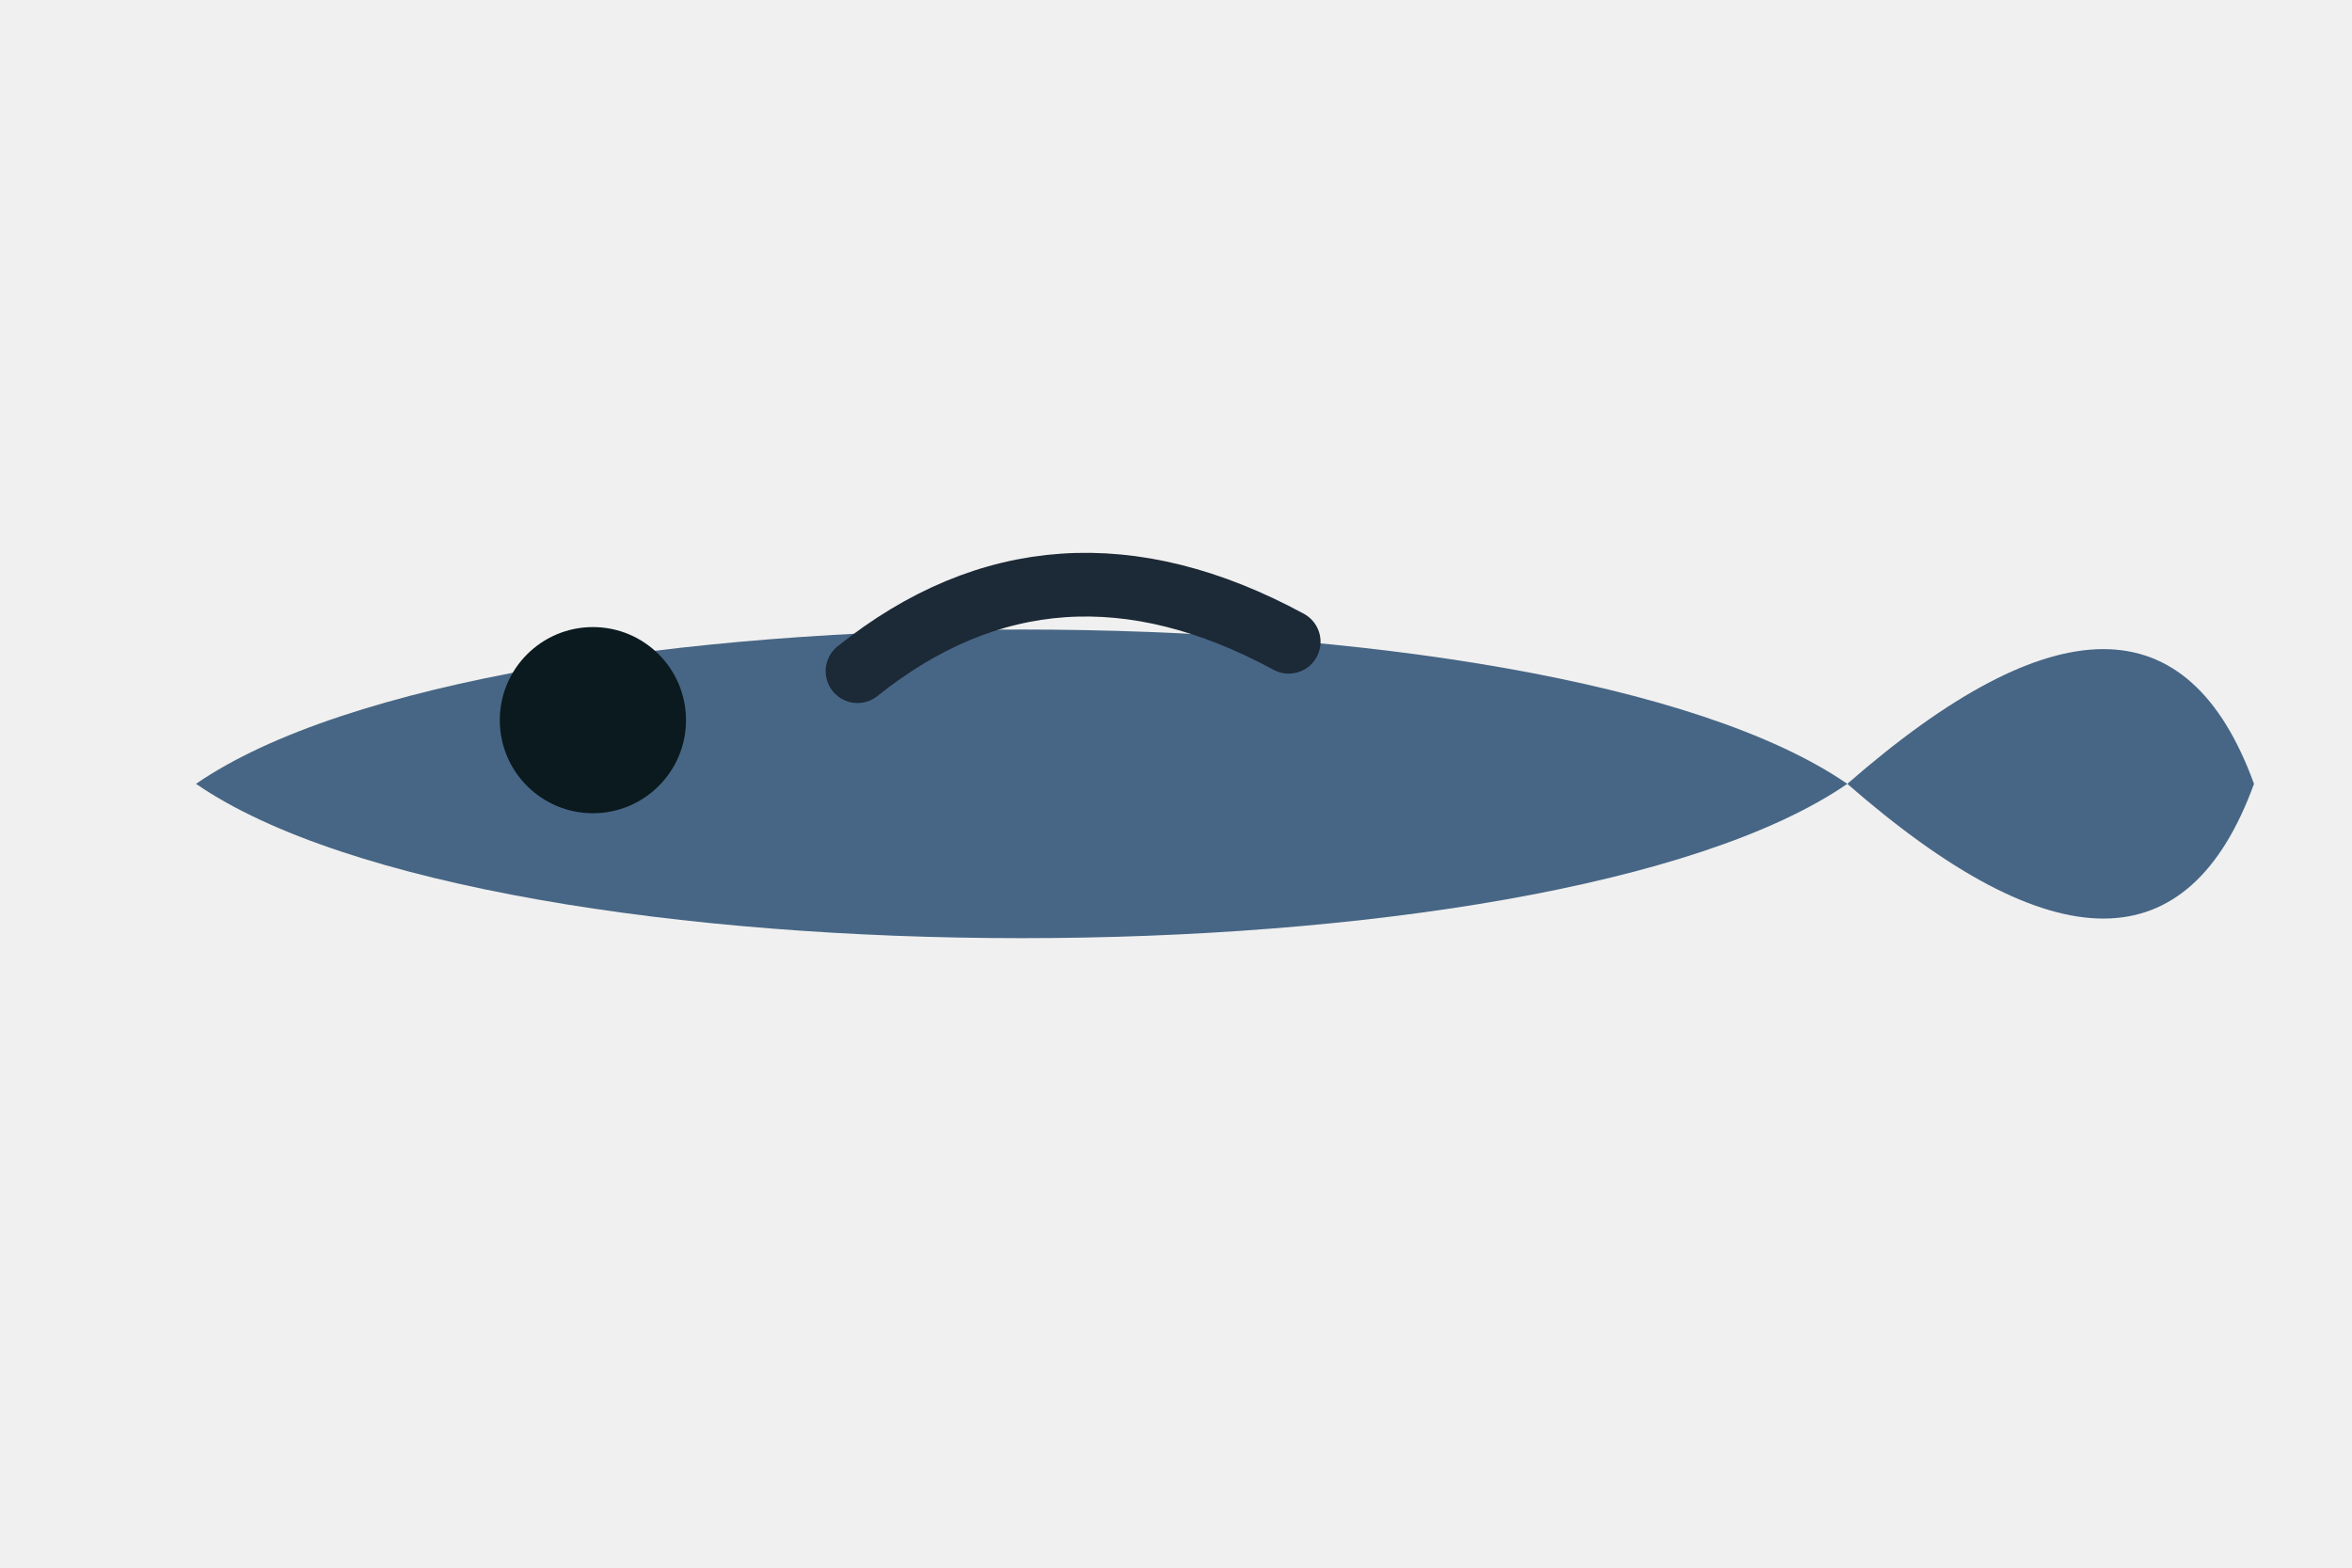
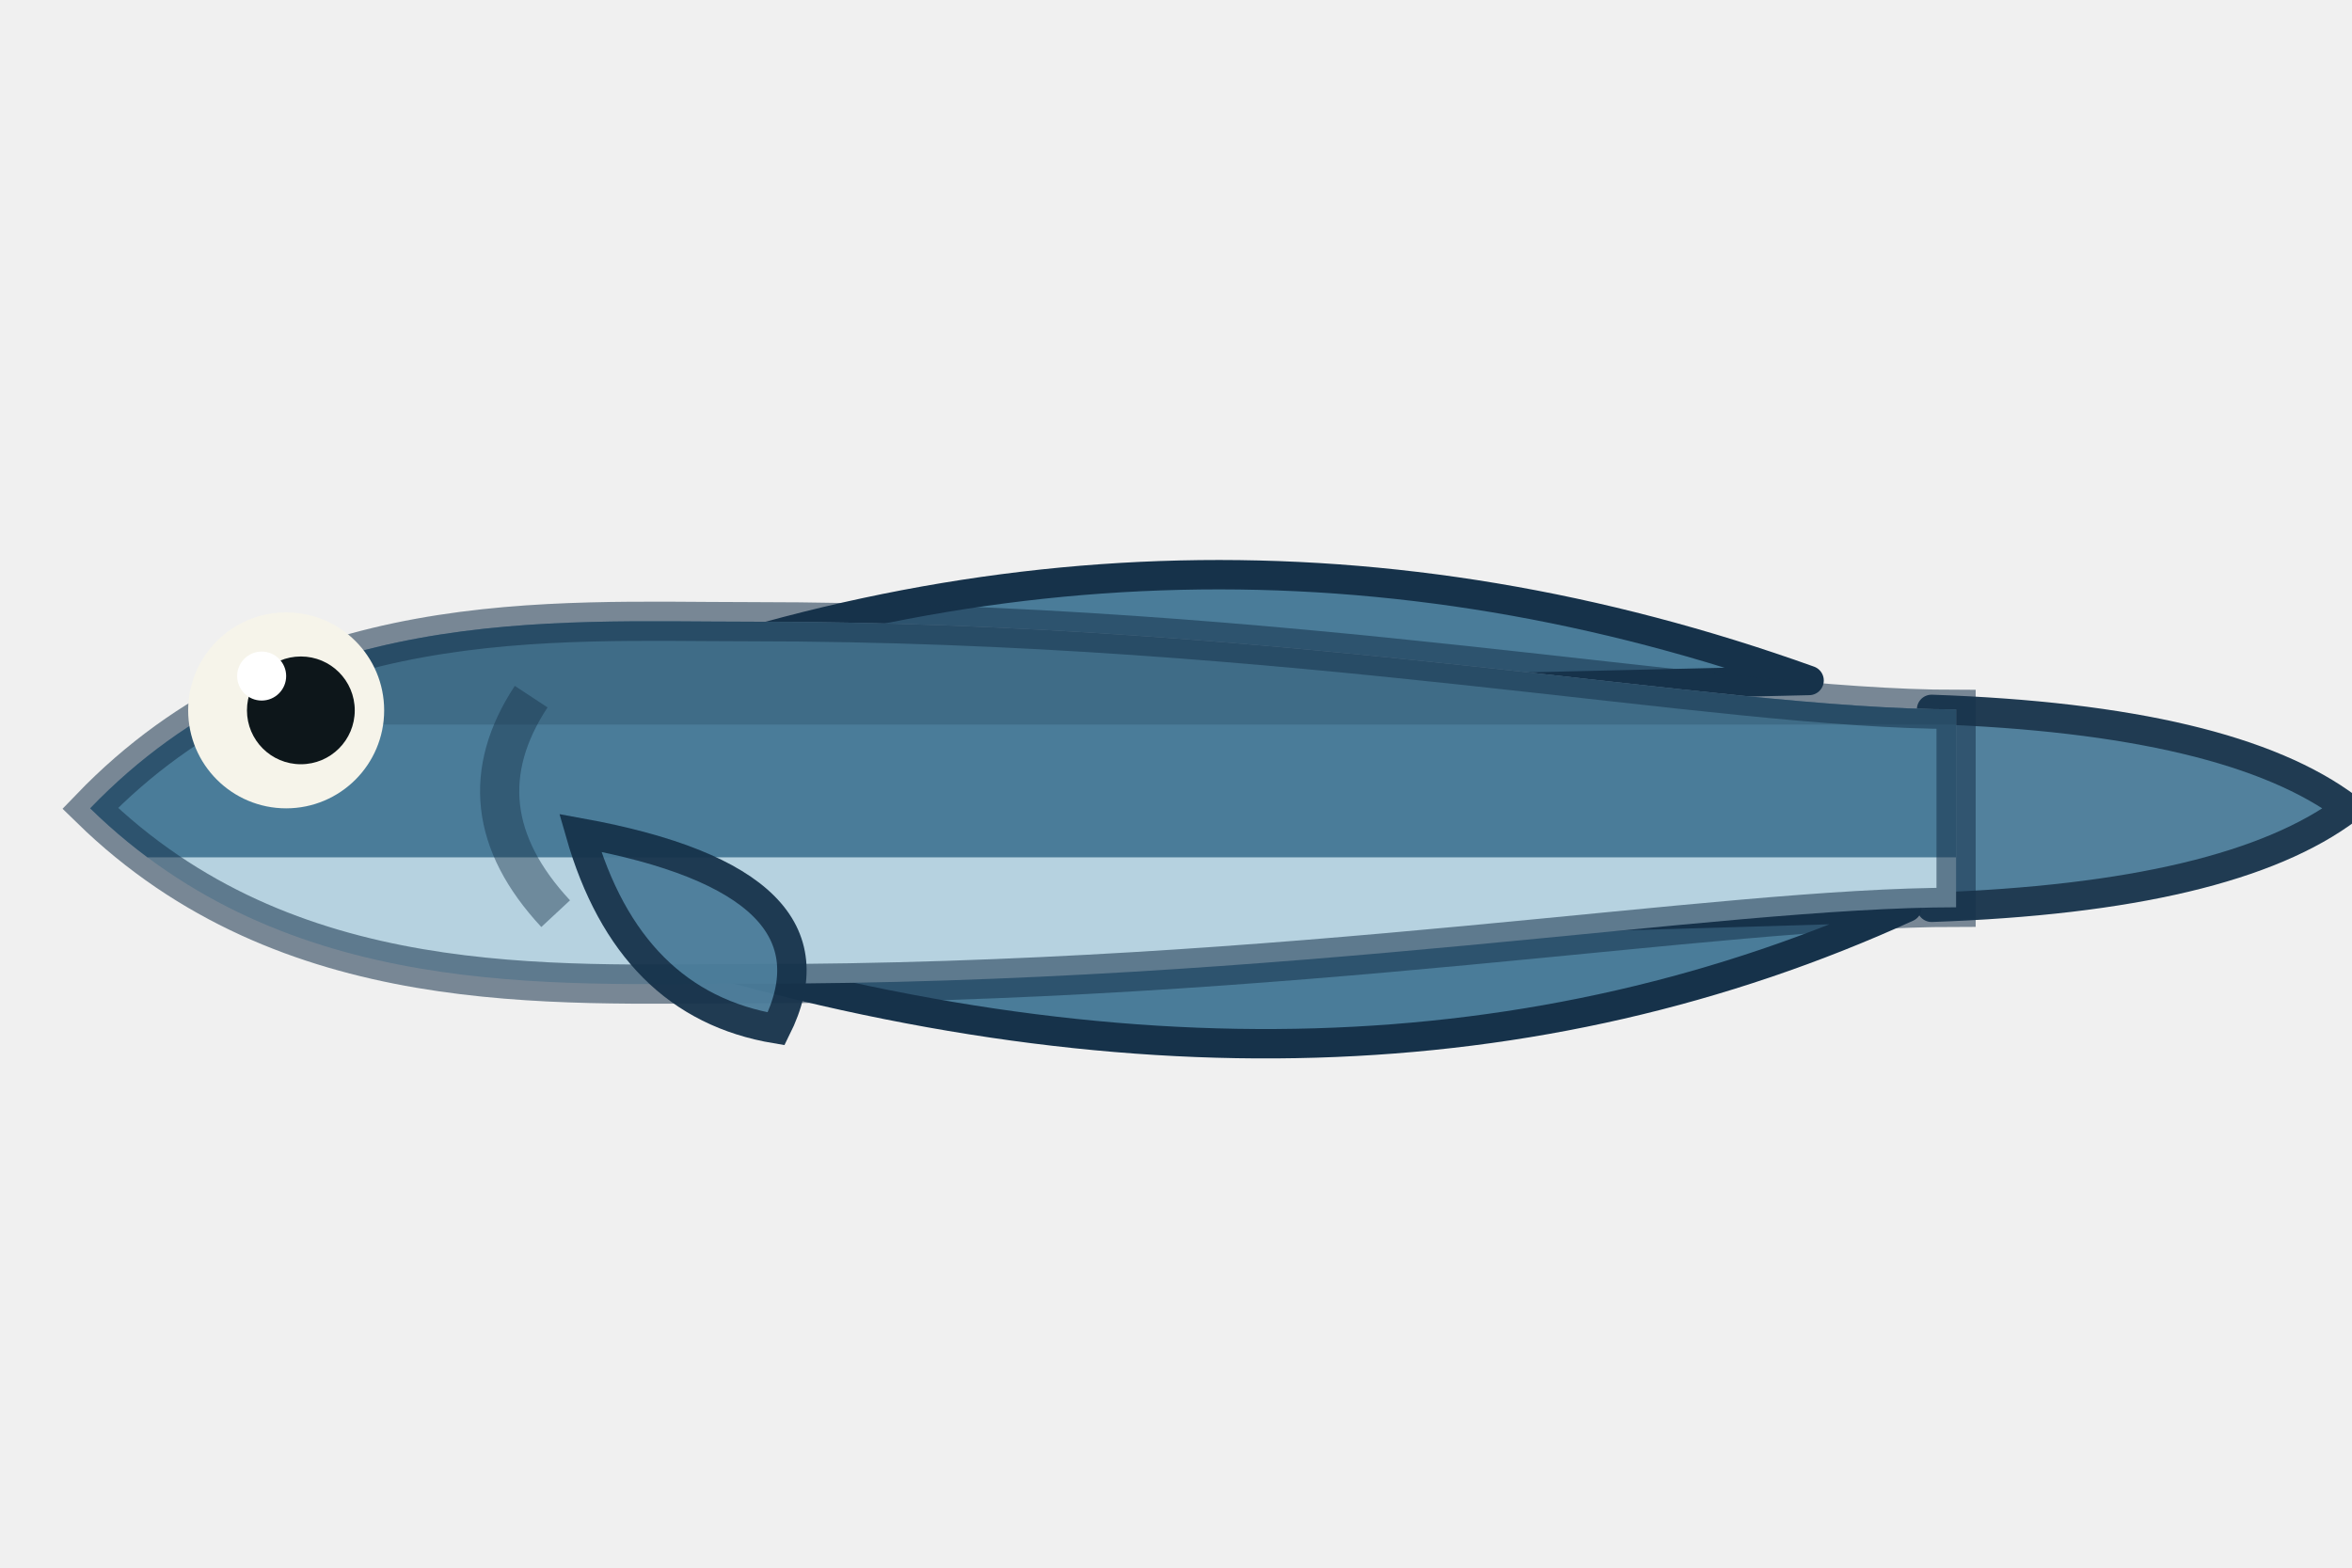
<svg xmlns="http://www.w3.org/2000/svg" viewBox="0 0 48 32">
-   <path d="M37.7 16Q44.0 10.5 46.0 16Q44.0 21.5 37.7 16z" fill="#476685" />
-   <path d="M4.0 16C10.1 11.8 31.6 11.8 37.7 16C31.6 20.2 10.1 20.2 4.0 16z" fill="#476685" />
-   <path d="M17.5 13.7q4.0 -3.2 8.8 -0.6" stroke="#1c2936" stroke-width="1.3" fill="none" stroke-linecap="round" />
-   <circle cx="12.1" cy="14.7" r="1.9" fill="#0a1a1e" />
+   <defs>
+     <clipPath id="b">
+       <path d="M1.84,16.5 C5.87,12.31 11.25,12.69 15.28,12.69 C26.37,12.69 34.99,14.48 39.92,14.48 L39.92,18.52 C34.99,18.52 26.37,20.08 15.28,20.08 C11.25,20.08 5.87,20.44 1.84,16.5 Z" />
+     </clipPath>
+   </defs>
+   <path d="M39.42,14.48 Q45.52,14.69 47.92,16.5 Q45.52,18.31 39.42,18.52 Z" fill="#4a7c99" stroke="#16324a" stroke-width="0.6" stroke-linejoin="round" opacity="0.95" />
+   <path d="M11.25,14.49 Q24.08,9.29 36.92,13.89 Z" fill="#4a7c99" stroke="#16324a" stroke-width="0.6" stroke-linejoin="round" />
+   <path d="M13.28,19.28 Q27.6,23.68 38.92,18.52 Z" fill="#4a7c99" stroke="#16324a" stroke-width="0.6" stroke-linejoin="round" />
+   <path d="M1.84,16.5 C5.87,12.31 11.25,12.69 15.28,12.69 C26.37,12.69 34.99,14.48 39.92,14.48 L39.92,18.52 C34.99,18.52 26.37,20.08 15.28,20.08 C11.25,20.08 5.87,20.44 1.84,16.5 Z" fill="#b6d2e0" />
+   <g clip-path="url(#b)">
+     <rect x="0" y="0" width="48" height="17.5" fill="#4a7c99" />
+     <rect x="0" y="0" width="48" height="14.79" fill="#16324a" opacity="0.22" />
+   </g>
+   <path d="M1.84,16.5 C5.87,12.31 11.25,12.69 15.28,12.69 C26.37,12.69 34.99,14.48 39.92,14.48 L39.92,18.52 C34.99,18.52 26.37,20.08 15.28,20.08 C11.25,20.08 5.87,20.44 1.84,16.5 Z" fill="none" stroke="#16324a" stroke-width="0.8" opacity="0.55" />
+   <path d="M10.84,14.22 Q9.34,16.5 11.34,18.65" stroke="#16324a" stroke-width="0.8" fill="none" opacity="0.45" />
+   <path d="M11.84,17 Q17.34,18 15.84,21 Q12.84,20.5 11.84,17 Z" fill="#4a7c99" stroke="#16324a" stroke-width="0.6" opacity="0.95" />
+   <circle cx="5.84" cy="14.5" r="2" fill="#f6f4ea" />
+   <circle cx="6.14" cy="14.5" r="1.1" fill="#0d161a" />
+   <circle cx="5.34" cy="13.8" r="0.5" fill="#fff" />
</svg>
